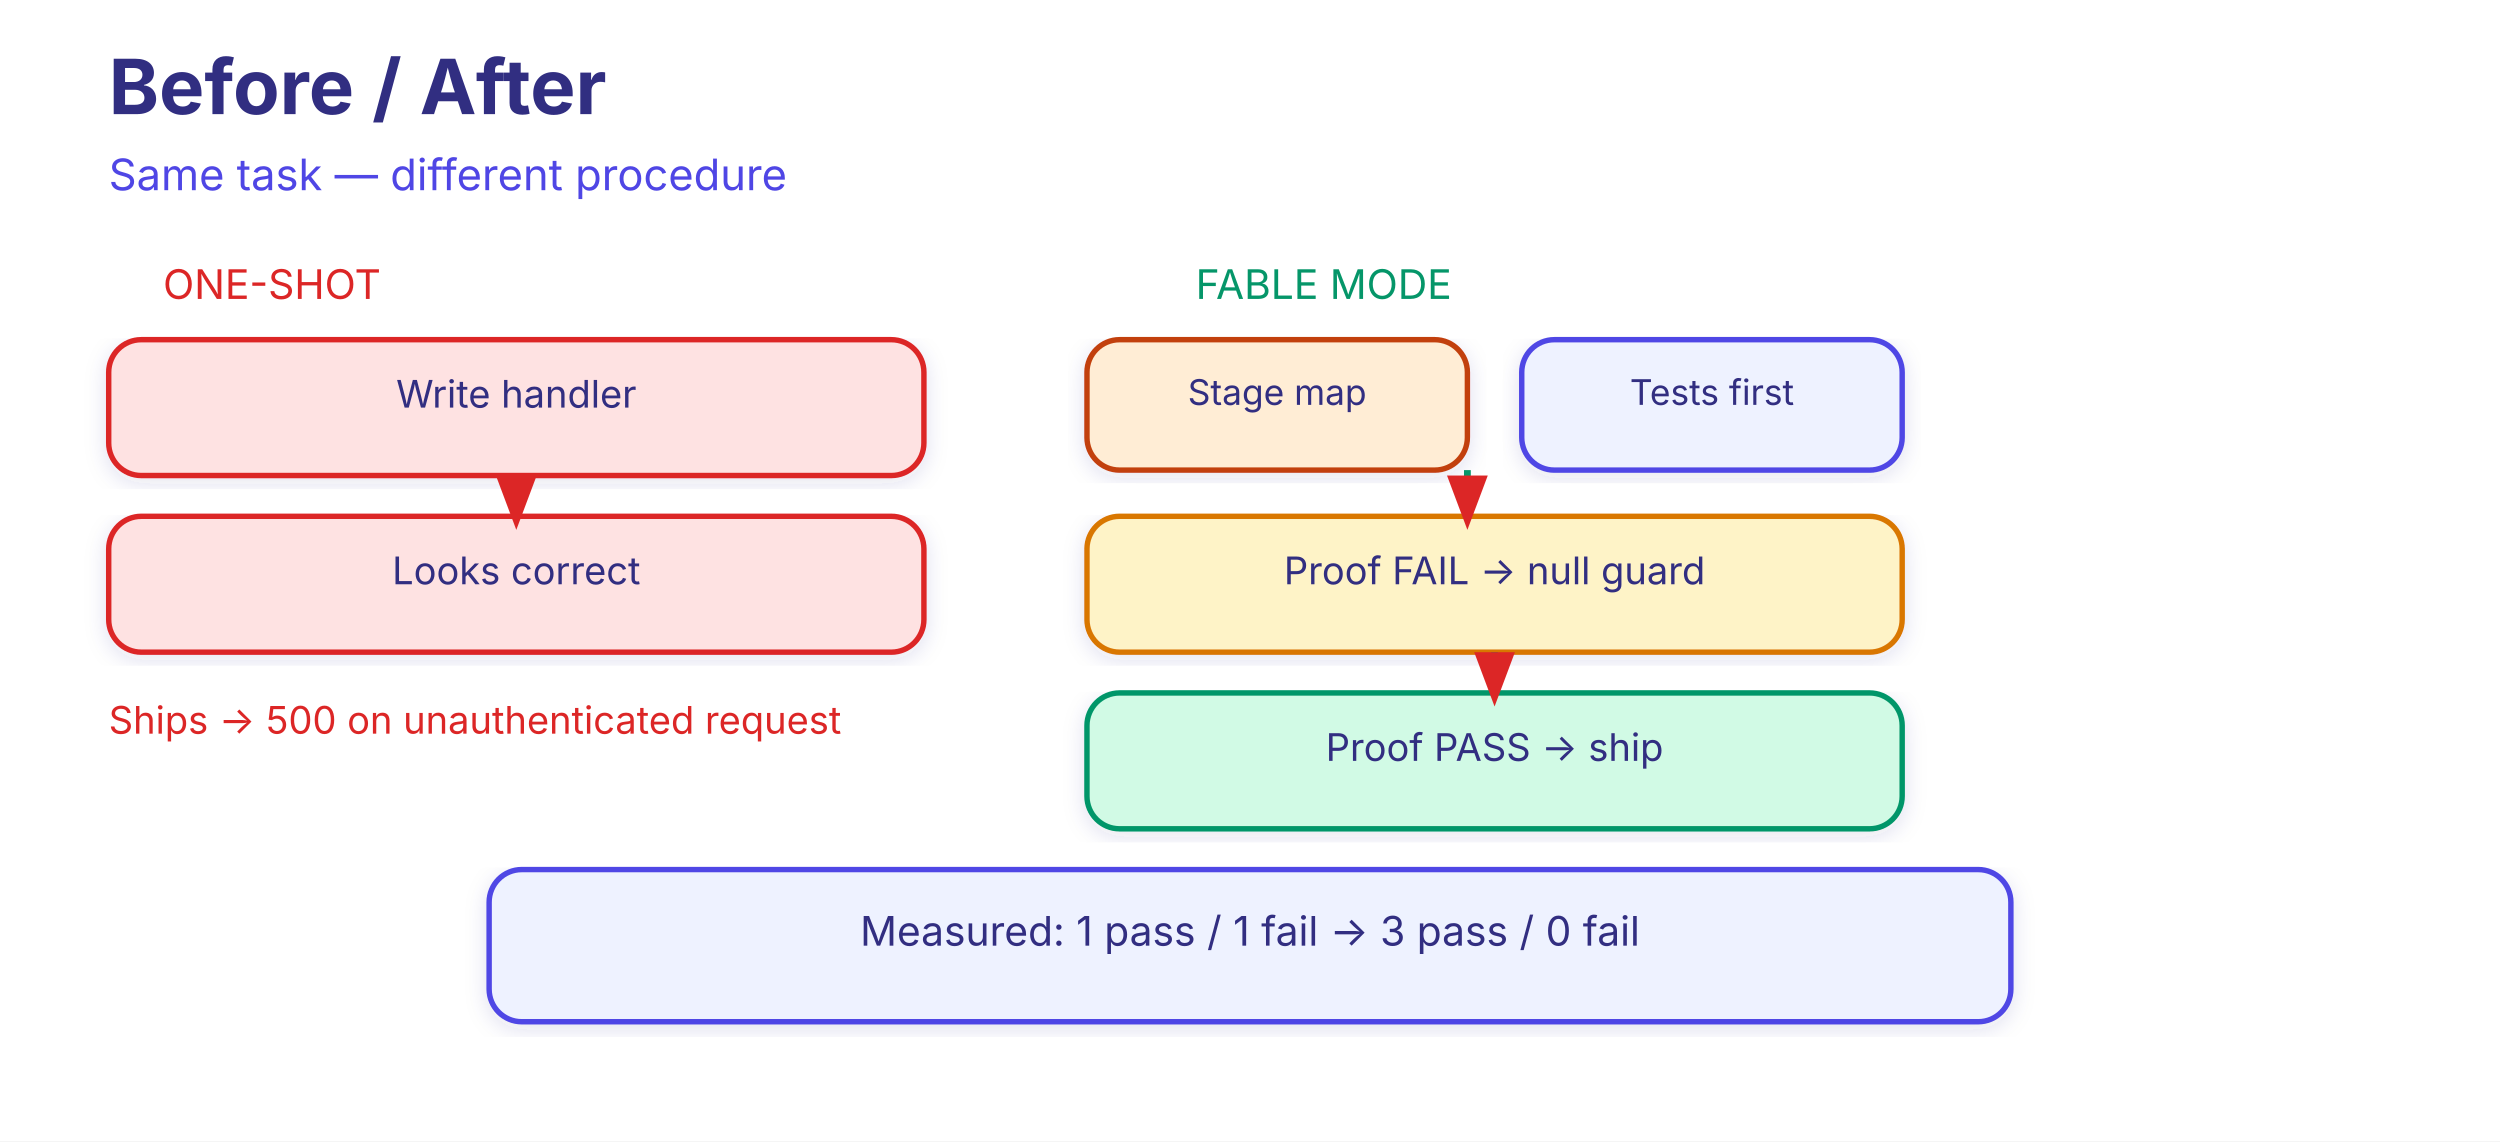
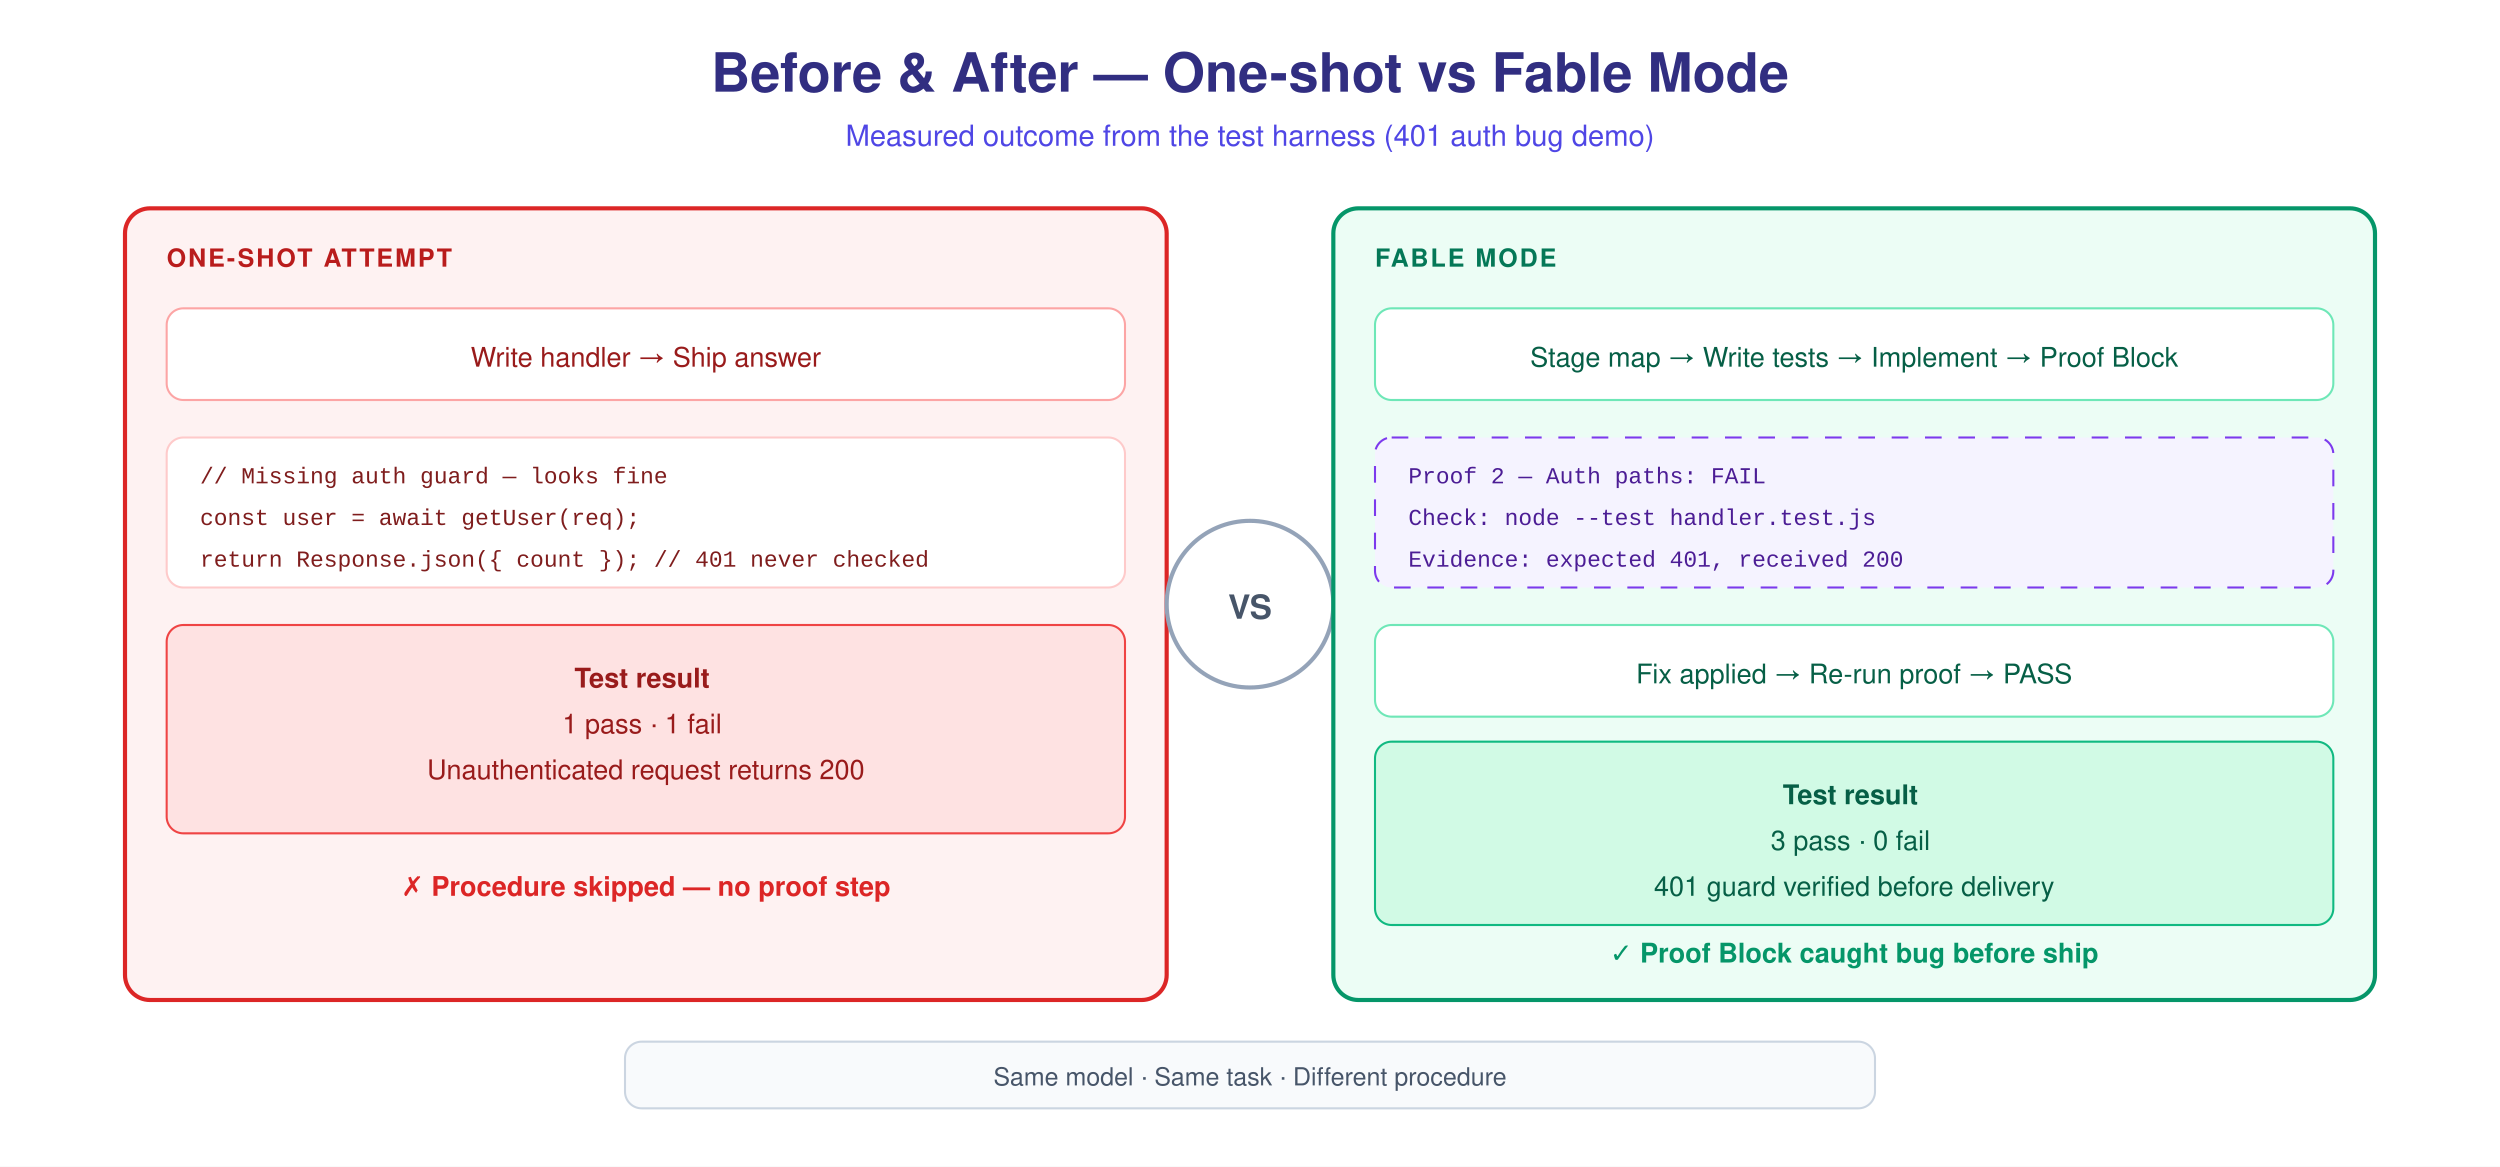
- <svg xmlns="http://www.w3.org/2000/svg" viewBox="0 0 920 420" width="920" height="420">
+ <svg xmlns="http://www.w3.org/2000/svg" width="1200" height="560" viewBox="0 0 1200 560" role="img" aria-labelledby="title desc">
  <defs>
-     <filter id="shadow" x="-5%" y="-5%" width="110%" height="115%">
-       <feDropShadow dx="0" dy="2" stdDeviation="4" flood-color="#312e8120" />
-     </filter>
-     <linearGradient id="heroGrad" x1="0%" y1="0%" x2="100%" y2="0%">
-       <stop offset="0%" stop-color="#eef2ff" />
-       <stop offset="100%" stop-color="#ede9fe" />
-     </linearGradient>
+     <style>
+       .title { font: 700 26px Helvetica, Arial, sans-serif; fill: #312E81; }
+       .subtitle { font: 400 14px Helvetica, Arial, sans-serif; fill: #4F46E5; }
+       .label { font: 700 12px Helvetica, Arial, sans-serif; letter-spacing: 0.08em; }
+       .flow { font: 400 13px Helvetica, Arial, sans-serif; }
+       .code { font: 400 11px Courier New, monospace; }
+       .result { font: 400 13px Helvetica, Arial, sans-serif; }
+       .verdict-bad { font: 700 13px Helvetica, Arial, sans-serif; fill: #DC2626; }
+       .verdict-good { font: 700 13px Helvetica, Arial, sans-serif; fill: #059669; }
+       .metric { font: 400 12px Helvetica, Arial, sans-serif; fill: #475569; }
+       .vs { font: 700 16px Helvetica, Arial, sans-serif; fill: #475569; }
+     </style>
  </defs>
-   <rect width="100%" height="100%" fill="#ffffff" />
-   <text x="40" y="42" font-family="Inter,Segoe UI,sans-serif" font-size="28" font-weight="700" fill="#312e81">Before / After</text>
-   <text x="40" y="70" font-family="Inter,Segoe UI,sans-serif" font-size="16" fill="#4f46e5">Same task — different procedure</text>
-   <text x="60" y="110" font-family="Inter,Segoe UI,sans-serif" font-size="15" fill="#dc2626">ONE-SHOT</text>
-   <g filter="url(#shadow)">
-     <rect x="40" y="125" width="300" height="50" rx="12" fill="#fee2e2" stroke="#dc2626" stroke-width="2" />
-     <text x="190.0" y="150.0" text-anchor="middle" font-family="Inter,Segoe UI,sans-serif" font-size="14" fill="#312e81">Write handler</text>
-   </g>
-   <g filter="url(#shadow)">
-     <rect x="40" y="190" width="300" height="50" rx="12" fill="#fee2e2" stroke="#dc2626" stroke-width="2" />
-     <text x="190.0" y="215.0" text-anchor="middle" font-family="Inter,Segoe UI,sans-serif" font-size="14" fill="#312e81">Looks correct</text>
-   </g>
-   <line x1="190" y1="175" x2="190" y2="190" stroke="#dc2626" stroke-width="2.5" marker-end="url(#arrowhead)" />
-   <defs>
-     <marker id="arrowhead" markerWidth="8" markerHeight="8" refX="6" refY="3" orient="auto">
-       <polygon points="0 0, 8 3, 0 6" fill="#dc2626" />
-     </marker>
-   </defs>
-   <text x="40" y="270" font-family="Inter,Segoe UI,sans-serif" font-size="14" fill="#dc2626">Ships → 500 on unauthenticated request</text>
-   <text x="440" y="110" font-family="Inter,Segoe UI,sans-serif" font-size="15" fill="#059669">FABLE MODE</text>
-   <g filter="url(#shadow)">
-     <rect x="400" y="125" width="140" height="48" rx="12" fill="#ffedd5" stroke="#c2410c" stroke-width="2" />
-     <text x="470.0" y="149.0" text-anchor="middle" font-family="Inter,Segoe UI,sans-serif" font-size="13" fill="#312e81">Stage map</text>
-   </g>
-   <g filter="url(#shadow)">
-     <rect x="560" y="125" width="140" height="48" rx="12" fill="#eef2ff" stroke="#4f46e5" stroke-width="2" />
-     <text x="630.0" y="149.0" text-anchor="middle" font-family="Inter,Segoe UI,sans-serif" font-size="13" fill="#312e81">Tests first</text>
-   </g>
-   <g filter="url(#shadow)">
-     <rect x="400" y="190" width="300" height="50" rx="12" fill="#fef3c7" stroke="#d97706" stroke-width="2" />
-     <text x="550.0" y="215.0" text-anchor="middle" font-family="Inter,Segoe UI,sans-serif" font-size="14" fill="#312e81">Proof FAIL → null guard</text>
-   </g>
-   <g filter="url(#shadow)">
-     <rect x="400" y="255" width="300" height="50" rx="12" fill="#d1fae5" stroke="#059669" stroke-width="2" />
-     <text x="550.0" y="280.0" text-anchor="middle" font-family="Inter,Segoe UI,sans-serif" font-size="14" fill="#312e81">Proof PASS → ship</text>
-   </g>
-   <line x1="540" y1="173" x2="540" y2="190" stroke="#059669" stroke-width="2.5" marker-end="url(#arrowhead)" />
-   <defs>
-     <marker id="arrowhead" markerWidth="8" markerHeight="8" refX="6" refY="3" orient="auto">
-       <polygon points="0 0, 8 3, 0 6" fill="#059669" />
-     </marker>
-   </defs>
-   <line x1="550" y1="240" x2="550" y2="255" stroke="#059669" stroke-width="2.5" marker-end="url(#arrowhead)" />
-   <defs>
-     <marker id="arrowhead" markerWidth="8" markerHeight="8" refX="6" refY="3" orient="auto">
-       <polygon points="0 0, 8 3, 0 6" fill="#059669" />
-     </marker>
-   </defs>
-   <g filter="url(#shadow)">
-     <rect x="180" y="320" width="560" height="56" rx="12" fill="#eef2ff" stroke="#4f46e5" stroke-width="2" />
-     <text x="460.0" y="348.0" text-anchor="middle" font-family="Inter,Segoe UI,sans-serif" font-size="15" fill="#312e81">Measured: 1 pass / 1 fail  →  3 pass / 0 fail</text>
-   </g>
+   <rect width="1200" height="560" fill="#FFFFFF" />
+   <text x="600" y="44" text-anchor="middle" class="title">Before &amp; After — One-shot vs Fable Mode</text>
+   <text x="600" y="70" text-anchor="middle" class="subtitle">Measured outcome from the test harness (401 auth bug demo)</text>
+   <rect x="60" y="100" width="500" height="380" rx="12" fill="#FEF2F2" stroke="#DC2626" stroke-width="2" />
+   <text x="80" y="128" class="label" fill="#B91C1C">ONE-SHOT ATTEMPT</text>
+   <rect x="80" y="148" width="460" height="44" rx="8" fill="#FFFFFF" stroke="#FCA5A5" />
+   <text x="310" y="176" text-anchor="middle" class="flow" fill="#991B1B">Write handler → Ship answer</text>
+   <rect x="80" y="210" width="460" height="72" rx="8" fill="#FFFFFF" stroke="#FECACA" />
+   <text x="96" y="232" class="code" fill="#7F1D1D">// Missing auth guard — looks fine</text>
+   <text x="96" y="252" class="code" fill="#7F1D1D">const user = await getUser(req);</text>
+   <text x="96" y="272" class="code" fill="#7F1D1D">return Response.json({ count }); // 401 never checked</text>
+   <rect x="80" y="300" width="460" height="100" rx="8" fill="#FEE2E2" stroke="#EF4444" />
+   <text x="310" y="330" text-anchor="middle" class="result" fill="#991B1B">
+     <tspan x="310" dy="0" font-weight="700">Test result</tspan>
+     <tspan x="310" dy="22">1 pass · 1 fail</tspan>
+     <tspan x="310" dy="22">Unauthenticated request returns 200</tspan>
+   </text>
+   <text x="310" y="430" text-anchor="middle" class="verdict-bad">✗ Procedure skipped — no proof step</text>
+   <circle cx="600" cy="290" r="40" fill="#FFFFFF" stroke="#94A3B8" stroke-width="2" />
+   <text x="600" y="297" text-anchor="middle" class="vs">VS</text>
+   <rect x="640" y="100" width="500" height="380" rx="12" fill="#ECFDF5" stroke="#059669" stroke-width="2" />
+   <text x="660" y="128" class="label" fill="#047857">FABLE MODE</text>
+   <rect x="660" y="148" width="460" height="44" rx="8" fill="#FFFFFF" stroke="#6EE7B7" />
+   <text x="890" y="176" text-anchor="middle" class="flow" fill="#065F46">Stage map → Write tests → Implement → Proof Block</text>
+   <rect x="660" y="210" width="460" height="72" rx="8" fill="#F5F3FF" stroke="#7C3AED" stroke-dasharray="8 8" />
+   <text x="676" y="232" class="code" fill="#4C1D95">Proof 2 — Auth paths: FAIL</text>
+   <text x="676" y="252" class="code" fill="#4C1D95">Check: node --test handler.test.js</text>
+   <text x="676" y="272" class="code" fill="#4C1D95">Evidence: expected 401, received 200</text>
+   <rect x="660" y="300" width="460" height="44" rx="8" fill="#FFFFFF" stroke="#6EE7B7" />
+   <text x="890" y="328" text-anchor="middle" class="flow" fill="#065F46">Fix applied → Re-run proof → PASS</text>
+   <rect x="660" y="356" width="460" height="88" rx="8" fill="#D1FAE5" stroke="#10B981" />
+   <text x="890" y="386" text-anchor="middle" class="result" fill="#065F46">
+     <tspan x="890" dy="0" font-weight="700">Test result</tspan>
+     <tspan x="890" dy="22">3 pass · 0 fail</tspan>
+     <tspan x="890" dy="22">401 guard verified before delivery</tspan>
+   </text>
+   <text x="890" y="462" text-anchor="middle" class="verdict-good">✓ Proof Block caught bug before ship</text>
+   <rect x="300" y="500" width="600" height="32" rx="8" fill="#F8FAFC" stroke="#CBD5E1" />
+   <text x="600" y="521" text-anchor="middle" class="metric">Same model · Same task · Different procedure</text>
</svg>
